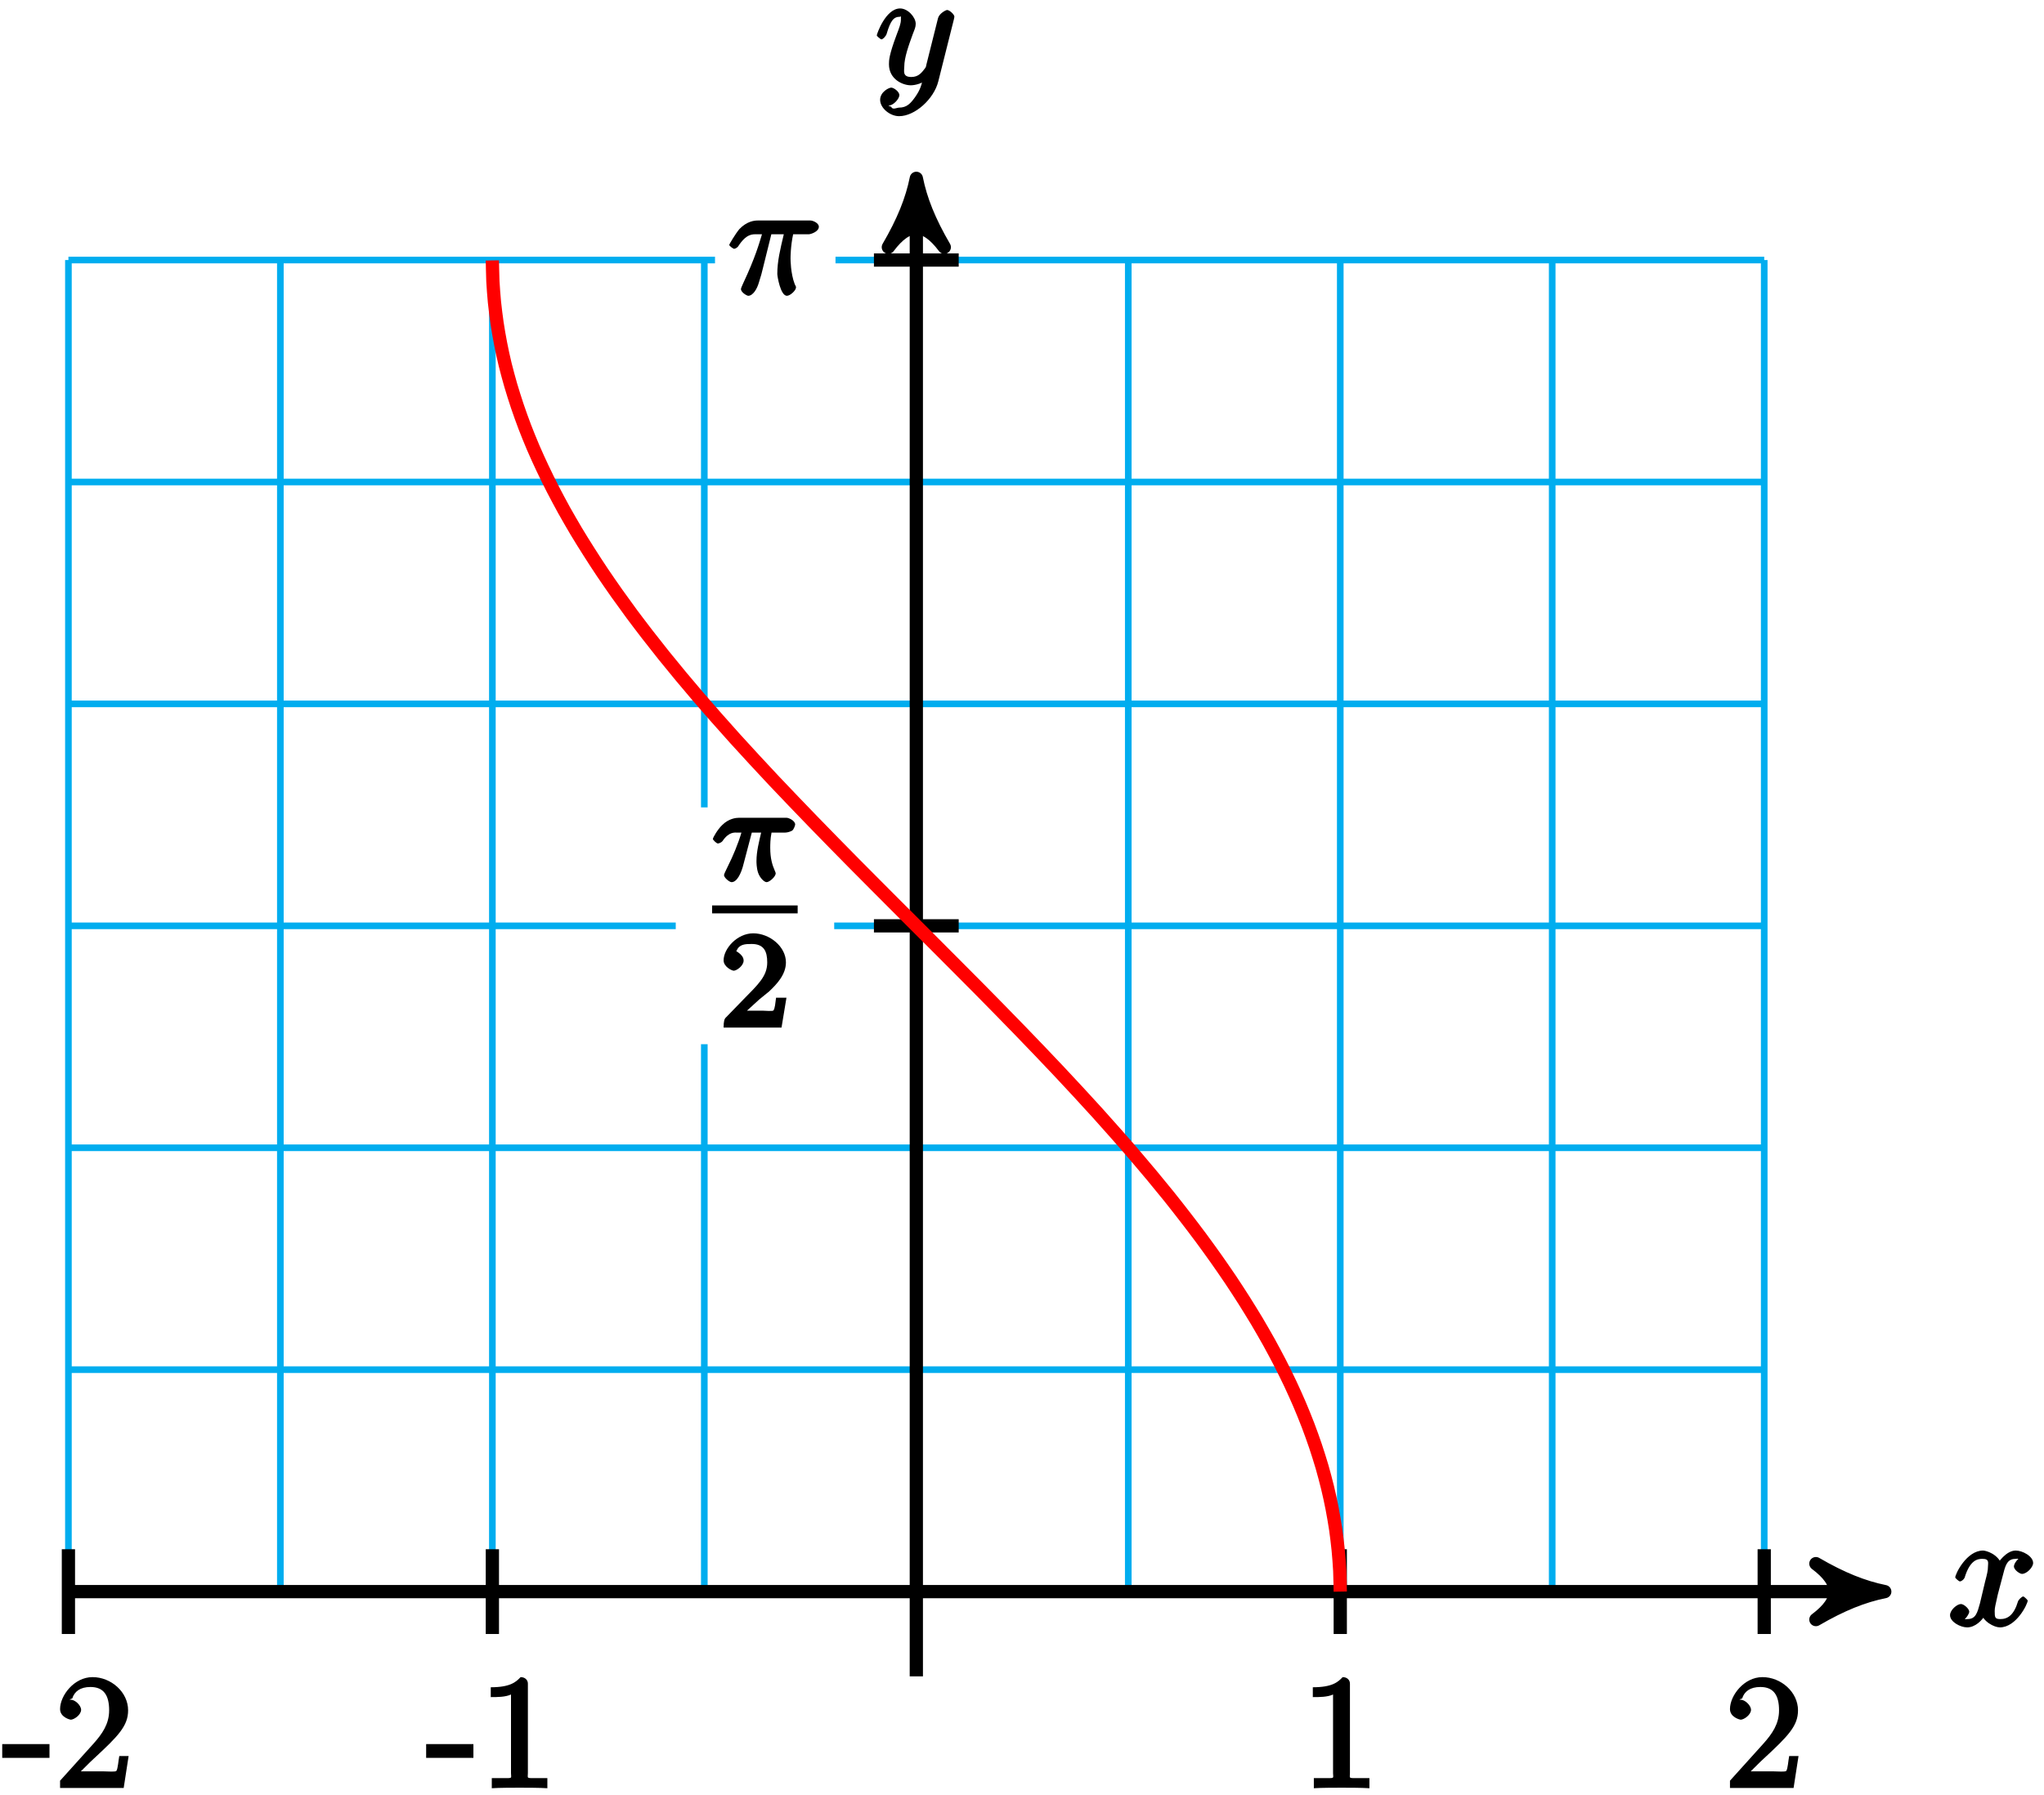
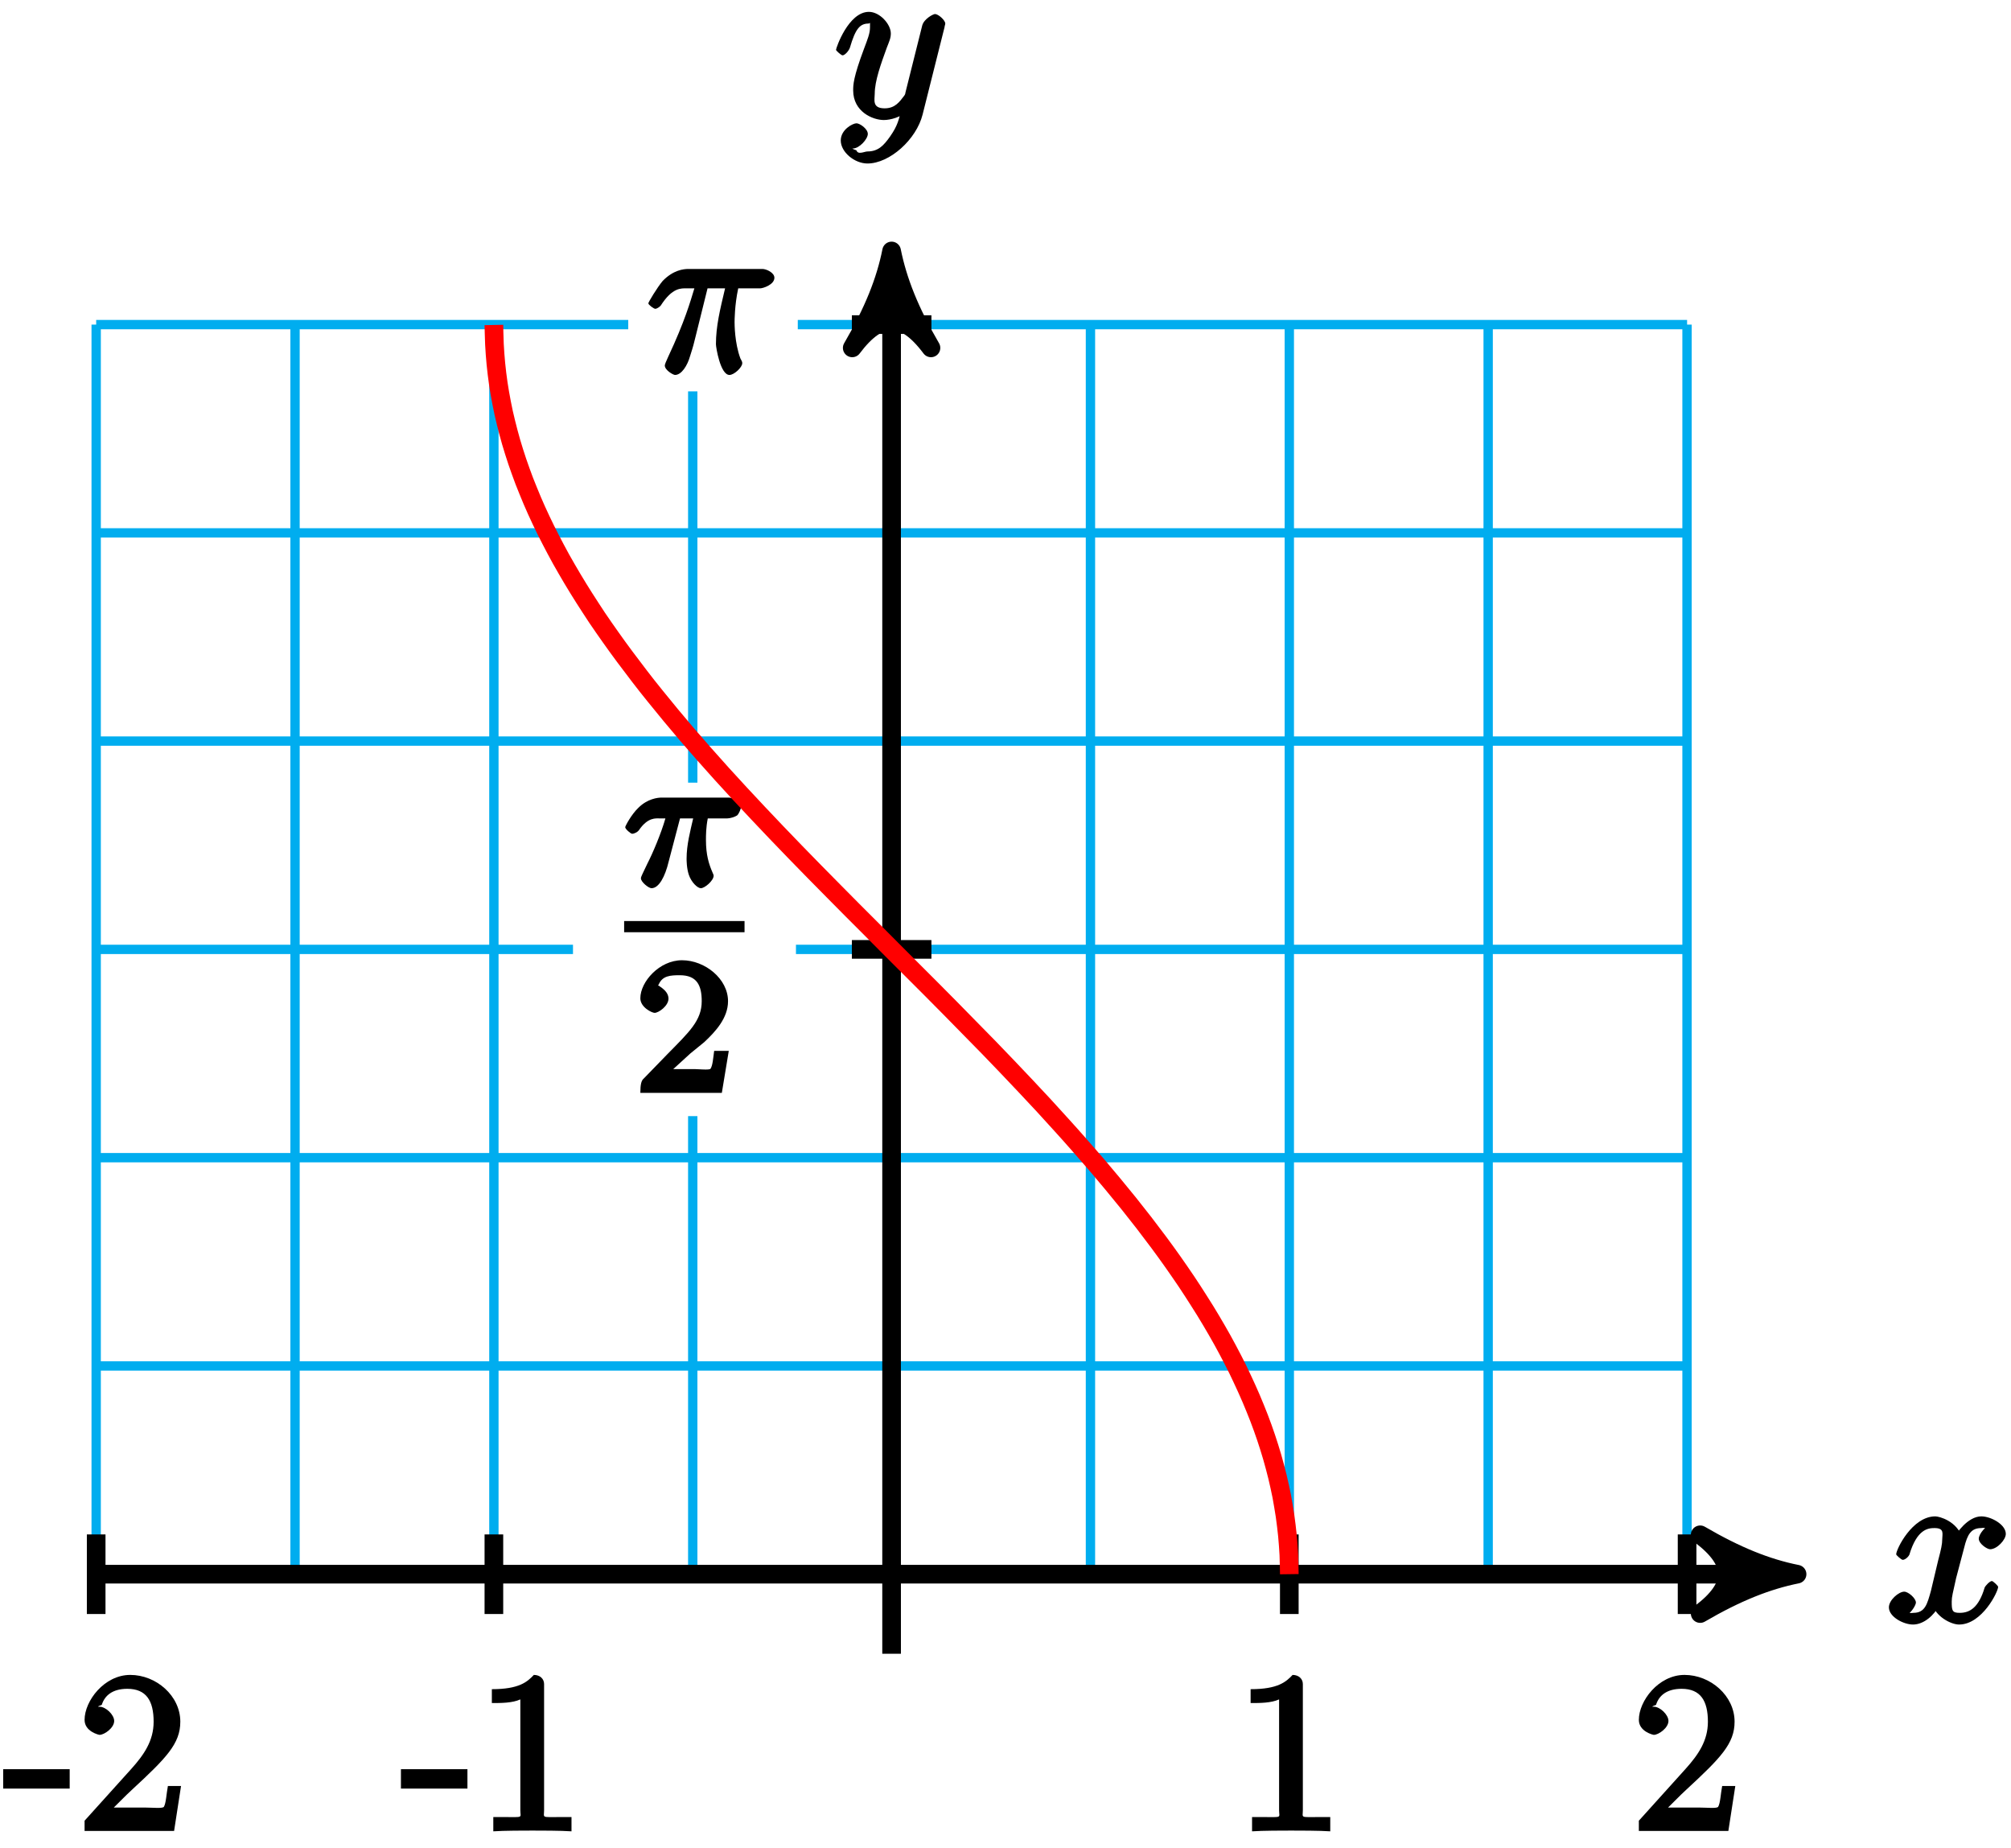
- <svg xmlns="http://www.w3.org/2000/svg" xmlns:xlink="http://www.w3.org/1999/xlink" width="123pt" height="108pt" viewBox="0 0 123 108" version="1.1">
+ <svg xmlns="http://www.w3.org/2000/svg" xmlns:xlink="http://www.w3.org/1999/xlink" width="86pt" height="79pt" viewBox="0 0 86 79" version="1.1">
  <defs>
    <g>
      <symbol overflow="visible" id="glyph0-0">
        <path style="stroke:none;" d="" />
      </symbol>
      <symbol overflow="visible" id="glyph0-1">
        <path style="stroke:none;" d="M 2.391 0.797 C 2.125 1.172 1.891 1.438 1.422 1.438 C 1.297 1.438 1.016 1.594 0.953 1.391 C 0.734 1.312 0.781 1.312 0.797 1.312 C 1.078 1.312 1.438 0.906 1.438 0.688 C 1.438 0.469 1.094 0.234 0.953 0.234 C 0.797 0.234 0.281 0.5 0.281 0.969 C 0.281 1.469 0.875 1.953 1.422 1.953 C 2.375 1.953 3.516 0.922 3.781 -0.141 L 4.719 -3.875 C 4.719 -3.922 4.75 -3.984 4.75 -4.031 C 4.75 -4.172 4.453 -4.438 4.312 -4.438 C 4.234 -4.438 3.844 -4.234 3.766 -3.953 L 3.062 -1.141 C 3.016 -0.969 3.062 -1.062 3 -0.953 C 2.797 -0.688 2.609 -0.406 2.156 -0.406 C 1.609 -0.406 1.734 -0.781 1.734 -1.031 C 1.734 -1.578 2 -2.312 2.25 -3 C 2.359 -3.281 2.422 -3.406 2.422 -3.609 C 2.422 -4 1.953 -4.531 1.484 -4.531 C 0.609 -4.531 0.078 -2.984 0.078 -2.906 C 0.078 -2.875 0.297 -2.672 0.359 -2.672 C 0.453 -2.672 0.625 -2.859 0.672 -3 C 0.906 -3.797 1.094 -4.031 1.469 -4.031 C 1.547 -4.031 1.531 -4.172 1.531 -3.859 C 1.531 -3.609 1.422 -3.344 1.281 -2.969 C 0.812 -1.719 0.812 -1.406 0.812 -1.172 C 0.812 -0.266 1.641 0.094 2.125 0.094 C 2.406 0.094 2.859 -0.031 3.078 -0.266 L 2.891 -0.438 C 2.766 0.078 2.719 0.328 2.391 0.797 Z M 2.391 0.797 " />
      </symbol>
      <symbol overflow="visible" id="glyph0-2">
        <path style="stroke:none;" d="M 2.484 -3.609 L 3.344 -3.609 C 3.125 -2.688 2.953 -1.984 2.953 -1.219 C 2.953 -1.094 3.141 0.094 3.531 0.094 C 3.734 0.094 4.078 -0.234 4.078 -0.406 C 4.078 -0.453 4.078 -0.469 4 -0.609 C 3.75 -1.266 3.75 -2.094 3.75 -2.156 C 3.75 -2.219 3.75 -2.891 3.906 -3.609 L 4.844 -3.609 C 4.969 -3.609 5.453 -3.766 5.453 -4.062 C 5.453 -4.281 5.109 -4.438 4.938 -4.438 L 1.781 -4.438 C 1.562 -4.438 1.125 -4.391 0.672 -3.922 C 0.438 -3.641 0.062 -3.016 0.062 -2.969 C 0.062 -2.906 0.297 -2.734 0.359 -2.734 C 0.422 -2.734 0.547 -2.812 0.594 -2.875 C 1.094 -3.656 1.469 -3.609 1.719 -3.609 L 2.031 -3.609 C 1.859 -3.047 1.625 -2.203 0.906 -0.672 C 0.828 -0.5 0.766 -0.359 0.766 -0.312 C 0.766 -0.109 1.125 0.094 1.203 0.094 C 1.484 0.094 1.734 -0.312 1.844 -0.703 C 2 -1.188 2 -1.219 2.094 -1.594 L 2.594 -3.609 Z M 2.484 -3.609 " />
      </symbol>
      <symbol overflow="visible" id="glyph0-3">
        <path style="stroke:none;" d="M 4.531 -4.219 C 4.234 -4.156 3.938 -3.766 3.938 -3.578 C 3.938 -3.359 4.297 -3.125 4.422 -3.125 C 4.719 -3.125 5.094 -3.531 5.094 -3.781 C 5.094 -4.188 4.453 -4.531 4.047 -4.531 C 3.469 -4.531 2.969 -3.797 2.875 -3.609 L 3.234 -3.609 C 3.016 -4.328 2.25 -4.531 2.078 -4.531 C 1.094 -4.531 0.406 -3.125 0.406 -2.906 C 0.406 -2.875 0.625 -2.672 0.688 -2.672 C 0.766 -2.672 0.906 -2.766 0.969 -2.891 C 1.297 -3.984 1.766 -4.031 2.047 -4.031 C 2.484 -4.031 2.375 -3.781 2.375 -3.547 C 2.375 -3.344 2.328 -3.125 2.203 -2.656 L 1.891 -1.344 C 1.734 -0.781 1.641 -0.406 1.141 -0.406 C 1.094 -0.406 0.969 -0.359 0.766 -0.484 L 0.656 -0.219 C 1 -0.281 1.25 -0.734 1.25 -0.844 C 1.25 -1.031 0.922 -1.312 0.75 -1.312 C 0.516 -1.312 0.094 -0.953 0.094 -0.641 C 0.094 -0.234 0.719 0.094 1.125 0.094 C 1.594 0.094 2.031 -0.312 2.234 -0.703 L 1.938 -0.812 C 2.078 -0.25 2.75 0.094 3.094 0.094 C 4.078 0.094 4.766 -1.312 4.766 -1.516 C 4.766 -1.562 4.547 -1.766 4.5 -1.766 C 4.406 -1.766 4.219 -1.562 4.188 -1.484 C 3.938 -0.641 3.562 -0.406 3.125 -0.406 C 2.797 -0.406 2.781 -0.5 2.781 -0.891 C 2.781 -1.094 2.828 -1.25 2.969 -1.891 L 3.312 -3.188 C 3.453 -3.766 3.609 -4.031 4.047 -4.031 C 4.062 -4.031 4.203 -4.078 4.406 -3.953 Z M 4.531 -4.219 " />
      </symbol>
      <symbol overflow="visible" id="glyph1-0">
        <path style="stroke:none;" d="" />
      </symbol>
      <symbol overflow="visible" id="glyph1-1">
        <path style="stroke:none;" d="M 2.266 -2.906 L 2.953 -2.906 C 2.828 -2.359 2.672 -1.781 2.672 -1.188 C 2.672 -1.125 2.672 -0.781 2.766 -0.5 C 2.875 -0.172 3.141 0.078 3.281 0.078 C 3.453 0.078 3.828 -0.25 3.828 -0.453 C 3.828 -0.5 3.812 -0.516 3.781 -0.594 C 3.625 -0.953 3.5 -1.344 3.5 -1.984 C 3.5 -2.172 3.5 -2.516 3.578 -2.906 L 4.406 -2.906 C 4.531 -2.906 4.734 -2.969 4.828 -3.031 C 4.922 -3.109 5 -3.344 5 -3.391 C 5 -3.625 4.609 -3.797 4.484 -3.797 L 1.609 -3.797 C 1.438 -3.797 1 -3.75 0.609 -3.359 C 0.312 -3.078 0.047 -2.578 0.047 -2.531 C 0.047 -2.453 0.281 -2.25 0.344 -2.25 C 0.438 -2.25 0.578 -2.328 0.625 -2.391 C 1.016 -2.969 1.359 -2.906 1.531 -2.906 L 1.766 -2.906 C 1.578 -2.25 1.219 -1.406 1 -0.984 C 0.812 -0.578 0.719 -0.422 0.719 -0.344 C 0.719 -0.188 1.047 0.078 1.172 0.078 C 1.484 0.078 1.75 -0.406 1.906 -1.062 L 2.391 -2.906 Z M 2.266 -2.906 " />
      </symbol>
      <symbol overflow="visible" id="glyph2-0">
        <path style="stroke:none;" d="" />
      </symbol>
      <symbol overflow="visible" id="glyph2-1">
        <path style="stroke:none;" d="M 2.375 -1.688 C 2.5 -1.797 2.844 -2.062 2.969 -2.172 C 3.453 -2.625 3.984 -3.203 3.984 -3.922 C 3.984 -4.875 3 -5.672 2.016 -5.672 C 1.047 -5.672 0.234 -4.75 0.234 -4.047 C 0.234 -3.656 0.734 -3.422 0.844 -3.422 C 1.016 -3.422 1.438 -3.719 1.438 -4.031 C 1.438 -4.438 0.859 -4.625 1.016 -4.625 C 1.172 -5.016 1.531 -5.031 1.922 -5.031 C 2.656 -5.031 2.859 -4.594 2.859 -3.922 C 2.859 -3.094 2.328 -2.609 1.391 -1.656 L 0.375 -0.609 C 0.281 -0.531 0.234 -0.375 0.234 0 L 3.719 0 L 4.016 -1.797 L 3.391 -1.797 C 3.344 -1.453 3.328 -1.172 3.234 -1.031 C 3.188 -0.969 2.719 -1.016 2.594 -1.016 L 1.172 -1.016 L 1.297 -0.703 Z M 2.375 -1.688 " />
      </symbol>
      <symbol overflow="visible" id="glyph3-0">
        <path style="stroke:none;" d="" />
      </symbol>
      <symbol overflow="visible" id="glyph3-1">
        <path style="stroke:none;" d="M 2.766 -1.953 L 2.766 -2.641 L -0.078 -2.641 L -0.078 -1.812 L 2.766 -1.812 Z M 2.766 -1.953 " />
      </symbol>
      <symbol overflow="visible" id="glyph3-2">
        <path style="stroke:none;" d="M 4.203 -1.922 L 3.844 -1.922 C 3.781 -1.594 3.766 -1.188 3.672 -1.031 C 3.609 -0.953 3.188 -1 2.891 -1 L 1.125 -1 L 1.25 -0.734 C 1.5 -0.953 2.078 -1.562 2.328 -1.781 C 3.781 -3.125 4.375 -3.734 4.375 -4.672 C 4.375 -5.781 3.344 -6.672 2.234 -6.672 C 1.125 -6.672 0.281 -5.562 0.281 -4.75 C 0.281 -4.25 0.891 -4.109 0.922 -4.109 C 1.125 -4.109 1.547 -4.406 1.547 -4.703 C 1.547 -4.969 1.188 -5.312 0.922 -5.312 C 0.828 -5.312 0.812 -5.312 1.016 -5.391 C 1.141 -5.797 1.484 -6.078 2.109 -6.078 C 2.922 -6.078 3.234 -5.562 3.234 -4.672 C 3.234 -3.859 2.828 -3.266 2.281 -2.656 L 0.281 -0.438 L 0.281 0 L 4.109 0 L 4.406 -1.922 Z M 4.203 -1.922 " />
      </symbol>
      <symbol overflow="visible" id="glyph3-3">
        <path style="stroke:none;" d="M 2.922 -6.281 C 2.922 -6.5 2.75 -6.672 2.484 -6.672 C 2.203 -6.375 1.859 -6.062 0.688 -6.062 L 0.688 -5.469 C 1.094 -5.469 1.562 -5.469 1.906 -5.625 L 1.906 -0.891 C 1.906 -0.547 2.062 -0.594 1.219 -0.594 L 0.75 -0.594 L 0.75 0.016 C 1.188 -0.016 2.109 -0.016 2.422 -0.016 C 2.75 -0.016 3.656 -0.016 4.094 0.016 L 4.094 -0.594 L 3.625 -0.594 C 2.781 -0.594 2.922 -0.547 2.922 -0.891 Z M 2.922 -6.281 " />
      </symbol>
    </g>
  </defs>
  <g id="surface1">
-     <path style="fill:none;stroke-width:0.399;stroke-linecap:butt;stroke-linejoin:miter;stroke:rgb(0%,67.839%,93.729%);stroke-opacity:1;stroke-miterlimit:10;" d="M -51.023 -0.001 L 51.024 -0.001 M -51.023 13.359 L 51.024 13.359 M -51.023 26.714 L 51.024 26.714 M -51.023 40.073 L 51.024 40.073 M -51.023 53.433 L 51.024 53.433 M -51.023 66.788 L 51.024 66.788 M -51.023 80.148 L 51.024 80.148 M -51.023 -0.001 L -51.023 80.148 M -38.269 -0.001 L -38.269 80.148 M -25.511 -0.001 L -25.511 80.148 M -12.757 -0.001 L -12.757 80.148 M 0.001 -0.001 L 0.001 80.148 M 12.755 -0.001 L 12.755 80.148 M 25.512 -0.001 L 25.512 80.148 M 38.266 -0.001 L 38.266 80.148 M 51.024 -0.001 L 51.024 80.148 " transform="matrix(1,0,0,-1,55.14,95.8)" />
-     <path style="fill:none;stroke-width:0.797;stroke-linecap:butt;stroke-linejoin:miter;stroke:rgb(0%,0%,0%);stroke-opacity:1;stroke-miterlimit:10;" d="M 0.001 -5.102 L 0.001 84.03 " transform="matrix(1,0,0,-1,55.14,95.8)" />
-     <path style="fill-rule:nonzero;fill:rgb(0%,0%,0%);fill-opacity:1;stroke-width:0.797;stroke-linecap:butt;stroke-linejoin:round;stroke:rgb(0%,0%,0%);stroke-opacity:1;stroke-miterlimit:10;" d="M 1.035 -0.001 C -0.258 0.257 -1.555 0.777 -3.109 1.683 C -1.555 0.519 -1.555 -0.516 -3.109 -1.684 C -1.555 -0.778 -0.258 -0.258 1.035 -0.001 Z M 1.035 -0.001 " transform="matrix(0,-1,-1,0,55.14,11.76942)" />
+     <path style="fill:none;stroke-width:0.399;stroke-linecap:butt;stroke-linejoin:miter;stroke:rgb(0%,67.839%,93.729%);stroke-opacity:1;stroke-miterlimit:10;" d="M -34.017 0.001 L 34.018 0.001 M -34.017 8.904 L 34.018 8.904 M -34.017 17.81 L 34.018 17.81 M -34.017 26.716 L 34.018 26.716 M -34.017 35.623 L 34.018 35.623 M -34.017 44.525 L 34.018 44.525 M -34.017 53.431 L 34.018 53.431 M -34.017 0.001 L -34.017 53.431 M -25.513 0.001 L -25.513 53.431 M -17.009 0.001 L -17.009 53.431 M -8.505 0.001 L -8.505 53.431 M -0.001 0.001 L -0.001 53.431 M 8.503 0.001 L 8.503 53.431 M 17.007 0.001 L 17.007 53.431 M 25.511 0.001 L 25.511 53.431 M 34.015 0.001 L 34.015 53.431 " transform="matrix(1,0,0,-1,38.13,67.31)" />
+     <path style="fill:none;stroke-width:0.797;stroke-linecap:butt;stroke-linejoin:miter;stroke:rgb(0%,0%,0%);stroke-opacity:1;stroke-miterlimit:10;" d="M -0.001 -3.401 L -0.001 55.544 " transform="matrix(1,0,0,-1,38.13,67.31)" />
+     <path style="fill-rule:nonzero;fill:rgb(0%,0%,0%);fill-opacity:1;stroke-width:0.797;stroke-linecap:butt;stroke-linejoin:round;stroke:rgb(0%,0%,0%);stroke-opacity:1;stroke-miterlimit:10;" d="M 1.036 0.001 C -0.26 0.259 -1.553 0.778 -3.108 1.685 C -1.553 0.517 -1.553 -0.518 -3.108 -1.683 C -1.553 -0.776 -0.26 -0.261 1.036 0.001 Z M 1.036 0.001 " transform="matrix(0,-1,-1,0,38.13,11.76686)" />
    <g style="fill:rgb(0%,0%,0%);fill-opacity:1;">
-       <use xlink:href="#glyph0-1" x="52.682" y="5.04" />
+       <use xlink:href="#glyph0-1" x="35.674" y="5.038" />
    </g>
-     <path style="fill:none;stroke-width:0.797;stroke-linecap:butt;stroke-linejoin:miter;stroke:rgb(0%,0%,0%);stroke-opacity:1;stroke-miterlimit:10;" d="M 2.551 80.148 L -2.55 80.148 " transform="matrix(1,0,0,-1,55.14,95.8)" />
-     <path style=" stroke:none;fill-rule:nonzero;fill:rgb(100%,100%,100%);fill-opacity:1;" d="M 50.277 12.797 L 43.027 12.797 L 43.027 18.508 L 50.277 18.508 Z M 50.277 12.797 " />
+     <path style="fill:none;stroke-width:0.797;stroke-linecap:butt;stroke-linejoin:miter;stroke:rgb(0%,0%,0%);stroke-opacity:1;stroke-miterlimit:10;" d="M 1.702 53.431 L -1.7 53.431 " transform="matrix(1,0,0,-1,38.13,67.31)" />
+     <path style=" stroke:none;fill-rule:nonzero;fill:rgb(100%,100%,100%);fill-opacity:1;" d="M 34.117 11.02 L 26.867 11.02 L 26.867 16.734 L 34.117 16.734 Z M 34.117 11.02 " />
    <g style="fill:rgb(0%,0%,0%);fill-opacity:1;">
-       <use xlink:href="#glyph0-2" x="43.822" y="17.71" />
+       <use xlink:href="#glyph0-2" x="27.664" y="15.938" />
    </g>
-     <path style="fill:none;stroke-width:0.797;stroke-linecap:butt;stroke-linejoin:miter;stroke:rgb(0%,0%,0%);stroke-opacity:1;stroke-miterlimit:10;" d="M 2.551 40.073 L -2.55 40.073 " transform="matrix(1,0,0,-1,55.14,95.8)" />
-     <path style=" stroke:none;fill-rule:nonzero;fill:rgb(100%,100%,100%);fill-opacity:1;" d="M 40.664 62.852 L 50.199 62.852 L 50.199 48.598 L 40.664 48.598 Z M 40.664 62.852 " />
+     <path style="fill:none;stroke-width:0.797;stroke-linecap:butt;stroke-linejoin:miter;stroke:rgb(0%,0%,0%);stroke-opacity:1;stroke-miterlimit:10;" d="M 1.702 26.716 L -1.7 26.716 " transform="matrix(1,0,0,-1,38.13,67.31)" />
+     <path style=" stroke:none;fill-rule:nonzero;fill:rgb(100%,100%,100%);fill-opacity:1;" d="M 24.504 47.723 L 34.039 47.723 L 34.039 33.465 L 24.504 33.465 Z M 24.504 47.723 " />
    <g style="fill:rgb(0%,0%,0%);fill-opacity:1;">
-       <use xlink:href="#glyph1-1" x="42.85" y="53.02" />
+       <use xlink:href="#glyph1-1" x="26.69" y="37.9" />
    </g>
-     <path style="fill:none;stroke-width:0.478;stroke-linecap:butt;stroke-linejoin:miter;stroke:rgb(0%,0%,0%);stroke-opacity:1;stroke-miterlimit:10;" d="M 113.332 -148.808 L 118.48 -148.808 " transform="matrix(1,0,0,-1,-70.48,-94.07)" />
+     <path style="fill:none;stroke-width:0.478;stroke-linecap:butt;stroke-linejoin:miter;stroke:rgb(0%,0%,0%);stroke-opacity:1;stroke-miterlimit:10;" d="M 96.321 -120.331 L 101.47 -120.331 " transform="matrix(1,0,0,-1,-69.63,-80.71)" />
    <g style="fill:rgb(0%,0%,0%);fill-opacity:1;">
-       <use xlink:href="#glyph2-1" x="43.31" y="61.85" />
+       <use xlink:href="#glyph2-1" x="27.15" y="46.73" />
    </g>
-     <path style="fill:none;stroke-width:0.797;stroke-linecap:butt;stroke-linejoin:miter;stroke:rgb(0%,0%,0%);stroke-opacity:1;stroke-miterlimit:10;" d="M -51.023 -0.001 L 57.243 -0.001 " transform="matrix(1,0,0,-1,55.14,95.8)" />
-     <path style="fill-rule:nonzero;fill:rgb(0%,0%,0%);fill-opacity:1;stroke-width:0.797;stroke-linecap:butt;stroke-linejoin:round;stroke:rgb(0%,0%,0%);stroke-opacity:1;stroke-miterlimit:10;" d="M 1.035 -0.001 C -0.258 0.261 -1.555 0.777 -3.11 1.683 C -1.555 0.519 -1.555 -0.516 -3.11 -1.684 C -1.555 -0.778 -0.258 -0.259 1.035 -0.001 Z M 1.035 -0.001 " transform="matrix(1,0,0,-1,112.3829,95.8)" />
+     <path style="fill:none;stroke-width:0.797;stroke-linecap:butt;stroke-linejoin:miter;stroke:rgb(0%,0%,0%);stroke-opacity:1;stroke-miterlimit:10;" d="M -34.017 0.001 L 37.682 0.001 " transform="matrix(1,0,0,-1,38.13,67.31)" />
+     <path style="fill-rule:nonzero;fill:rgb(0%,0%,0%);fill-opacity:1;stroke-width:0.797;stroke-linecap:butt;stroke-linejoin:round;stroke:rgb(0%,0%,0%);stroke-opacity:1;stroke-miterlimit:10;" d="M 1.037 0.001 C -0.26 0.259 -1.553 0.779 -3.107 1.685 C -1.553 0.517 -1.553 -0.518 -3.107 -1.682 C -1.553 -0.776 -0.26 -0.26 1.037 0.001 Z M 1.037 0.001 " transform="matrix(1,0,0,-1,75.81442,67.31)" />
    <g style="fill:rgb(0%,0%,0%);fill-opacity:1;">
-       <use xlink:href="#glyph0-3" x="117.252" y="97.86" />
+       <use xlink:href="#glyph0-3" x="80.684" y="69.368" />
    </g>
-     <path style="fill:none;stroke-width:0.797;stroke-linecap:butt;stroke-linejoin:miter;stroke:rgb(0%,0%,0%);stroke-opacity:1;stroke-miterlimit:10;" d="M -51.023 2.55 L -51.023 -2.552 " transform="matrix(1,0,0,-1,55.14,95.8)" />
-     <path style=" stroke:none;fill-rule:nonzero;fill:rgb(100%,100%,100%);fill-opacity:1;" d="M 8.816 100.664 L -0.582 100.664 L -0.582 108.422 L 8.816 108.422 Z M 8.816 100.664 " />
+     <path style="fill:none;stroke-width:0.797;stroke-linecap:butt;stroke-linejoin:miter;stroke:rgb(0%,0%,0%);stroke-opacity:1;stroke-miterlimit:10;" d="M -34.017 1.701 L -34.017 -1.702 " transform="matrix(1,0,0,-1,38.13,67.31)" />
+     <path style=" stroke:none;fill-rule:nonzero;fill:rgb(100%,100%,100%);fill-opacity:1;" d="M 8.812 71.32 L -0.586 71.32 L -0.586 79.078 L 8.812 79.078 Z M 8.812 71.32 " />
    <g style="fill:rgb(0%,0%,0%);fill-opacity:1;">
-       <use xlink:href="#glyph3-1" x="0.212" y="107.62" />
-       <use xlink:href="#glyph3-2" x="3.334" y="107.62" />
+       <use xlink:href="#glyph3-1" x="0.214" y="78.288" />
+       <use xlink:href="#glyph3-2" x="3.336" y="78.288" />
    </g>
-     <path style="fill:none;stroke-width:0.797;stroke-linecap:butt;stroke-linejoin:miter;stroke:rgb(0%,0%,0%);stroke-opacity:1;stroke-miterlimit:10;" d="M -25.511 2.55 L -25.511 -2.552 " transform="matrix(1,0,0,-1,55.14,95.8)" />
-     <path style=" stroke:none;fill-rule:nonzero;fill:rgb(100%,100%,100%);fill-opacity:1;" d="M 34.328 100.664 L 24.93 100.664 L 24.93 108.422 L 34.328 108.422 Z M 34.328 100.664 " />
+     <path style="fill:none;stroke-width:0.797;stroke-linecap:butt;stroke-linejoin:miter;stroke:rgb(0%,0%,0%);stroke-opacity:1;stroke-miterlimit:10;" d="M -17.009 1.701 L -17.009 -1.702 " transform="matrix(1,0,0,-1,38.13,67.31)" />
+     <path style=" stroke:none;fill-rule:nonzero;fill:rgb(100%,100%,100%);fill-opacity:1;" d="M 25.82 71.32 L 16.422 71.32 L 16.422 79.078 L 25.82 79.078 Z M 25.82 71.32 " />
    <g style="fill:rgb(0%,0%,0%);fill-opacity:1;">
-       <use xlink:href="#glyph3-1" x="25.722" y="107.62" />
-       <use xlink:href="#glyph3-3" x="28.844" y="107.62" />
+       <use xlink:href="#glyph3-1" x="17.224" y="78.288" />
+       <use xlink:href="#glyph3-3" x="20.346" y="78.288" />
    </g>
-     <path style="fill:none;stroke-width:0.797;stroke-linecap:butt;stroke-linejoin:miter;stroke:rgb(0%,0%,0%);stroke-opacity:1;stroke-miterlimit:10;" d="M 25.512 2.55 L 25.512 -2.552 " transform="matrix(1,0,0,-1,55.14,95.8)" />
-     <path style=" stroke:none;fill-rule:nonzero;fill:rgb(100%,100%,100%);fill-opacity:1;" d="M 83.789 100.664 L 77.516 100.664 L 77.516 108.422 L 83.789 108.422 Z M 83.789 100.664 " />
+     <path style="fill:none;stroke-width:0.797;stroke-linecap:butt;stroke-linejoin:miter;stroke:rgb(0%,0%,0%);stroke-opacity:1;stroke-miterlimit:10;" d="M 17.007 1.701 L 17.007 -1.702 " transform="matrix(1,0,0,-1,38.13,67.31)" />
+     <path style=" stroke:none;fill-rule:nonzero;fill:rgb(100%,100%,100%);fill-opacity:1;" d="M 58.277 71.32 L 52 71.32 L 52 79.078 L 58.277 79.078 Z M 58.277 71.32 " />
    <g style="fill:rgb(0%,0%,0%);fill-opacity:1;">
-       <use xlink:href="#glyph3-3" x="78.312" y="107.62" />
+       <use xlink:href="#glyph3-3" x="52.794" y="78.288" />
    </g>
-     <path style="fill:none;stroke-width:0.797;stroke-linecap:butt;stroke-linejoin:miter;stroke:rgb(0%,0%,0%);stroke-opacity:1;stroke-miterlimit:10;" d="M 51.024 2.55 L 51.024 -2.552 " transform="matrix(1,0,0,-1,55.14,95.8)" />
-     <path style=" stroke:none;fill-rule:nonzero;fill:rgb(100%,100%,100%);fill-opacity:1;" d="M 109.301 100.664 L 103.027 100.664 L 103.027 108.422 L 109.301 108.422 Z M 109.301 100.664 " />
+     <path style="fill:none;stroke-width:0.797;stroke-linecap:butt;stroke-linejoin:miter;stroke:rgb(0%,0%,0%);stroke-opacity:1;stroke-miterlimit:10;" d="M 34.018 1.701 L 34.018 -1.702 " transform="matrix(1,0,0,-1,38.13,67.31)" />
+     <path style=" stroke:none;fill-rule:nonzero;fill:rgb(100%,100%,100%);fill-opacity:1;" d="M 75.285 71.32 L 69.008 71.32 L 69.008 79.078 L 75.285 79.078 Z M 75.285 71.32 " />
    <g style="fill:rgb(0%,0%,0%);fill-opacity:1;">
-       <use xlink:href="#glyph3-2" x="103.822" y="107.62" />
+       <use xlink:href="#glyph3-2" x="69.804" y="78.288" />
    </g>
-     <path style="fill:none;stroke-width:0.797;stroke-linecap:butt;stroke-linejoin:miter;stroke:rgb(100%,0%,0%);stroke-opacity:1;stroke-miterlimit:10;" d="M 25.512 -0.001 C 25.512 -0.001 25.497 0.905 25.481 1.253 C 25.462 1.601 25.422 2.155 25.387 2.503 C 25.352 2.851 25.286 3.409 25.235 3.757 C 25.184 4.105 25.087 4.659 25.02 5.007 C 24.954 5.355 24.833 5.913 24.747 6.261 C 24.665 6.609 24.512 7.163 24.415 7.511 C 24.313 7.859 24.137 8.417 24.02 8.765 C 23.903 9.113 23.704 9.667 23.571 10.015 C 23.438 10.363 23.212 10.921 23.063 11.269 C 22.915 11.616 22.665 12.171 22.501 12.519 C 22.337 12.866 22.063 13.425 21.883 13.773 C 21.704 14.12 21.407 14.675 21.215 15.023 C 21.02 15.37 20.7 15.929 20.493 16.277 C 20.286 16.624 19.942 17.179 19.723 17.527 C 19.505 17.874 19.137 18.433 18.907 18.78 C 18.672 19.128 18.29 19.683 18.044 20.03 C 17.797 20.378 17.395 20.937 17.137 21.284 C 16.88 21.632 16.458 22.187 16.188 22.534 C 15.922 22.882 15.481 23.441 15.204 23.788 C 14.922 24.136 14.469 24.691 14.18 25.038 C 13.891 25.386 13.419 25.945 13.122 26.292 C 12.825 26.64 12.34 27.195 12.032 27.542 C 11.727 27.89 11.227 28.448 10.915 28.796 C 10.602 29.14 10.09 29.698 9.77 30.046 C 9.45 30.394 8.93 30.952 8.602 31.3 C 8.278 31.644 7.747 32.202 7.415 32.55 C 7.083 32.898 6.544 33.456 6.208 33.804 C 5.872 34.148 5.329 34.706 4.989 35.054 C 4.645 35.402 4.098 35.96 3.755 36.308 C 3.411 36.652 2.856 37.21 2.512 37.558 C 2.165 37.905 1.61 38.464 1.262 38.812 C 0.919 39.155 0.36 39.714 0.012 40.062 C -0.335 40.409 -0.89 40.968 -1.238 41.312 C -1.585 41.659 -2.14 42.218 -2.488 42.566 C -2.831 42.913 -3.386 43.472 -3.73 43.816 C -4.074 44.163 -4.62 44.722 -4.964 45.07 C -5.304 45.417 -5.847 45.976 -6.183 46.32 C -6.523 46.667 -7.058 47.226 -7.39 47.573 C -7.722 47.921 -8.253 48.48 -8.581 48.823 C -8.906 49.171 -9.429 49.73 -9.749 50.077 C -10.07 50.425 -10.578 50.984 -10.894 51.327 C -11.206 51.675 -11.706 52.234 -12.011 52.581 C -12.316 52.929 -12.804 53.484 -13.101 53.831 C -13.398 54.179 -13.87 54.737 -14.16 55.085 C -14.449 55.433 -14.902 55.987 -15.183 56.335 C -15.46 56.683 -15.902 57.241 -16.171 57.589 C -16.437 57.937 -16.863 58.491 -17.12 58.839 C -17.374 59.187 -17.781 59.745 -18.027 60.093 C -18.273 60.441 -18.656 60.995 -18.89 61.343 C -19.124 61.691 -19.488 62.249 -19.706 62.597 C -19.929 62.945 -20.273 63.499 -20.48 63.847 C -20.687 64.195 -21.007 64.753 -21.203 65.101 C -21.394 65.448 -21.691 66.003 -21.87 66.351 C -22.05 66.698 -22.324 67.257 -22.488 67.605 C -22.652 67.952 -22.906 68.507 -23.054 68.855 C -23.203 69.202 -23.429 69.761 -23.562 70.109 C -23.695 70.456 -23.894 71.011 -24.011 71.359 C -24.128 71.706 -24.304 72.265 -24.406 72.612 C -24.507 72.96 -24.656 73.515 -24.742 73.862 C -24.828 74.21 -24.949 74.769 -25.015 75.116 C -25.085 75.464 -25.179 76.019 -25.23 76.366 C -25.281 76.714 -25.351 77.273 -25.386 77.62 C -25.421 77.968 -25.46 78.523 -25.48 78.87 C -25.495 79.218 -25.511 80.124 -25.511 80.124 " transform="matrix(1,0,0,-1,55.14,95.8)" />
+     <path style="fill:none;stroke-width:0.797;stroke-linecap:butt;stroke-linejoin:miter;stroke:rgb(100%,0%,0%);stroke-opacity:1;stroke-miterlimit:10;" d="M 17.007 0.001 C 17.007 0.001 16.999 0.603 16.987 0.833 C 16.975 1.068 16.948 1.439 16.925 1.669 C 16.901 1.9 16.858 2.271 16.823 2.505 C 16.788 2.736 16.725 3.107 16.683 3.337 C 16.636 3.572 16.554 3.943 16.499 4.173 C 16.444 4.404 16.343 4.775 16.276 5.009 C 16.21 5.24 16.093 5.611 16.015 5.841 C 15.936 6.076 15.804 6.447 15.714 6.677 C 15.624 6.908 15.475 7.279 15.374 7.513 C 15.276 7.744 15.108 8.115 14.999 8.345 C 14.893 8.58 14.71 8.951 14.589 9.181 C 14.472 9.412 14.272 9.783 14.143 10.017 C 14.015 10.248 13.8 10.619 13.663 10.849 C 13.526 11.083 13.296 11.455 13.147 11.685 C 13.003 11.915 12.761 12.287 12.604 12.521 C 12.448 12.751 12.194 13.123 12.03 13.353 C 11.866 13.587 11.597 13.958 11.425 14.189 C 11.253 14.419 10.972 14.79 10.792 15.025 C 10.612 15.255 10.319 15.626 10.136 15.857 C 9.948 16.091 9.643 16.462 9.452 16.693 C 9.261 16.923 8.948 17.294 8.749 17.529 C 8.55 17.759 8.225 18.13 8.022 18.361 C 7.819 18.595 7.487 18.966 7.276 19.197 C 7.069 19.427 6.729 19.798 6.515 20.033 C 6.3 20.263 5.952 20.634 5.737 20.865 C 5.518 21.099 5.163 21.47 4.944 21.701 C 4.722 21.931 4.362 22.302 4.14 22.537 C 3.913 22.767 3.554 23.138 3.323 23.369 C 3.097 23.603 2.733 23.974 2.503 24.205 C 2.272 24.435 1.905 24.806 1.675 25.04 C 1.444 25.271 1.073 25.642 0.843 25.872 C 0.612 26.107 0.241 26.478 0.007 26.708 C -0.224 26.939 -0.595 27.31 -0.825 27.544 C -1.056 27.775 -1.427 28.146 -1.657 28.376 C -1.888 28.611 -2.259 28.982 -2.485 29.212 C -2.716 29.443 -3.083 29.814 -3.31 30.048 C -3.536 30.279 -3.9 30.65 -4.122 30.88 C -4.349 31.115 -4.704 31.486 -4.927 31.716 C -5.15 31.947 -5.501 32.318 -5.72 32.552 C -5.939 32.783 -6.286 33.154 -6.497 33.384 C -6.712 33.619 -7.052 33.99 -7.263 34.22 C -7.47 34.451 -7.802 34.822 -8.009 35.056 C -8.212 35.287 -8.536 35.658 -8.735 35.888 C -8.935 36.123 -9.247 36.494 -9.439 36.724 C -9.63 36.955 -9.935 37.326 -10.122 37.56 C -10.31 37.79 -10.603 38.162 -10.778 38.392 C -10.958 38.626 -11.239 38.998 -11.411 39.228 C -11.583 39.458 -11.853 39.83 -12.017 40.064 C -12.181 40.294 -12.439 40.665 -12.595 40.896 C -12.747 41.13 -12.993 41.501 -13.138 41.732 C -13.286 41.962 -13.513 42.333 -13.653 42.568 C -13.79 42.798 -14.005 43.169 -14.134 43.4 C -14.263 43.634 -14.462 44.005 -14.579 44.236 C -14.7 44.466 -14.884 44.837 -14.993 45.072 C -15.103 45.302 -15.271 45.673 -15.368 45.904 C -15.466 46.138 -15.618 46.509 -15.708 46.74 C -15.794 46.97 -15.931 47.341 -16.009 47.576 C -16.087 47.806 -16.204 48.177 -16.271 48.408 C -16.337 48.642 -16.439 49.013 -16.493 49.244 C -16.552 49.474 -16.634 49.845 -16.677 50.08 C -16.724 50.31 -16.786 50.681 -16.821 50.912 C -16.857 51.146 -16.9 51.517 -16.923 51.748 C -16.946 51.978 -16.974 52.349 -16.985 52.583 C -16.997 52.814 -17.009 53.415 -17.009 53.415 " transform="matrix(1,0,0,-1,38.13,67.31)" />
  </g>
</svg>
